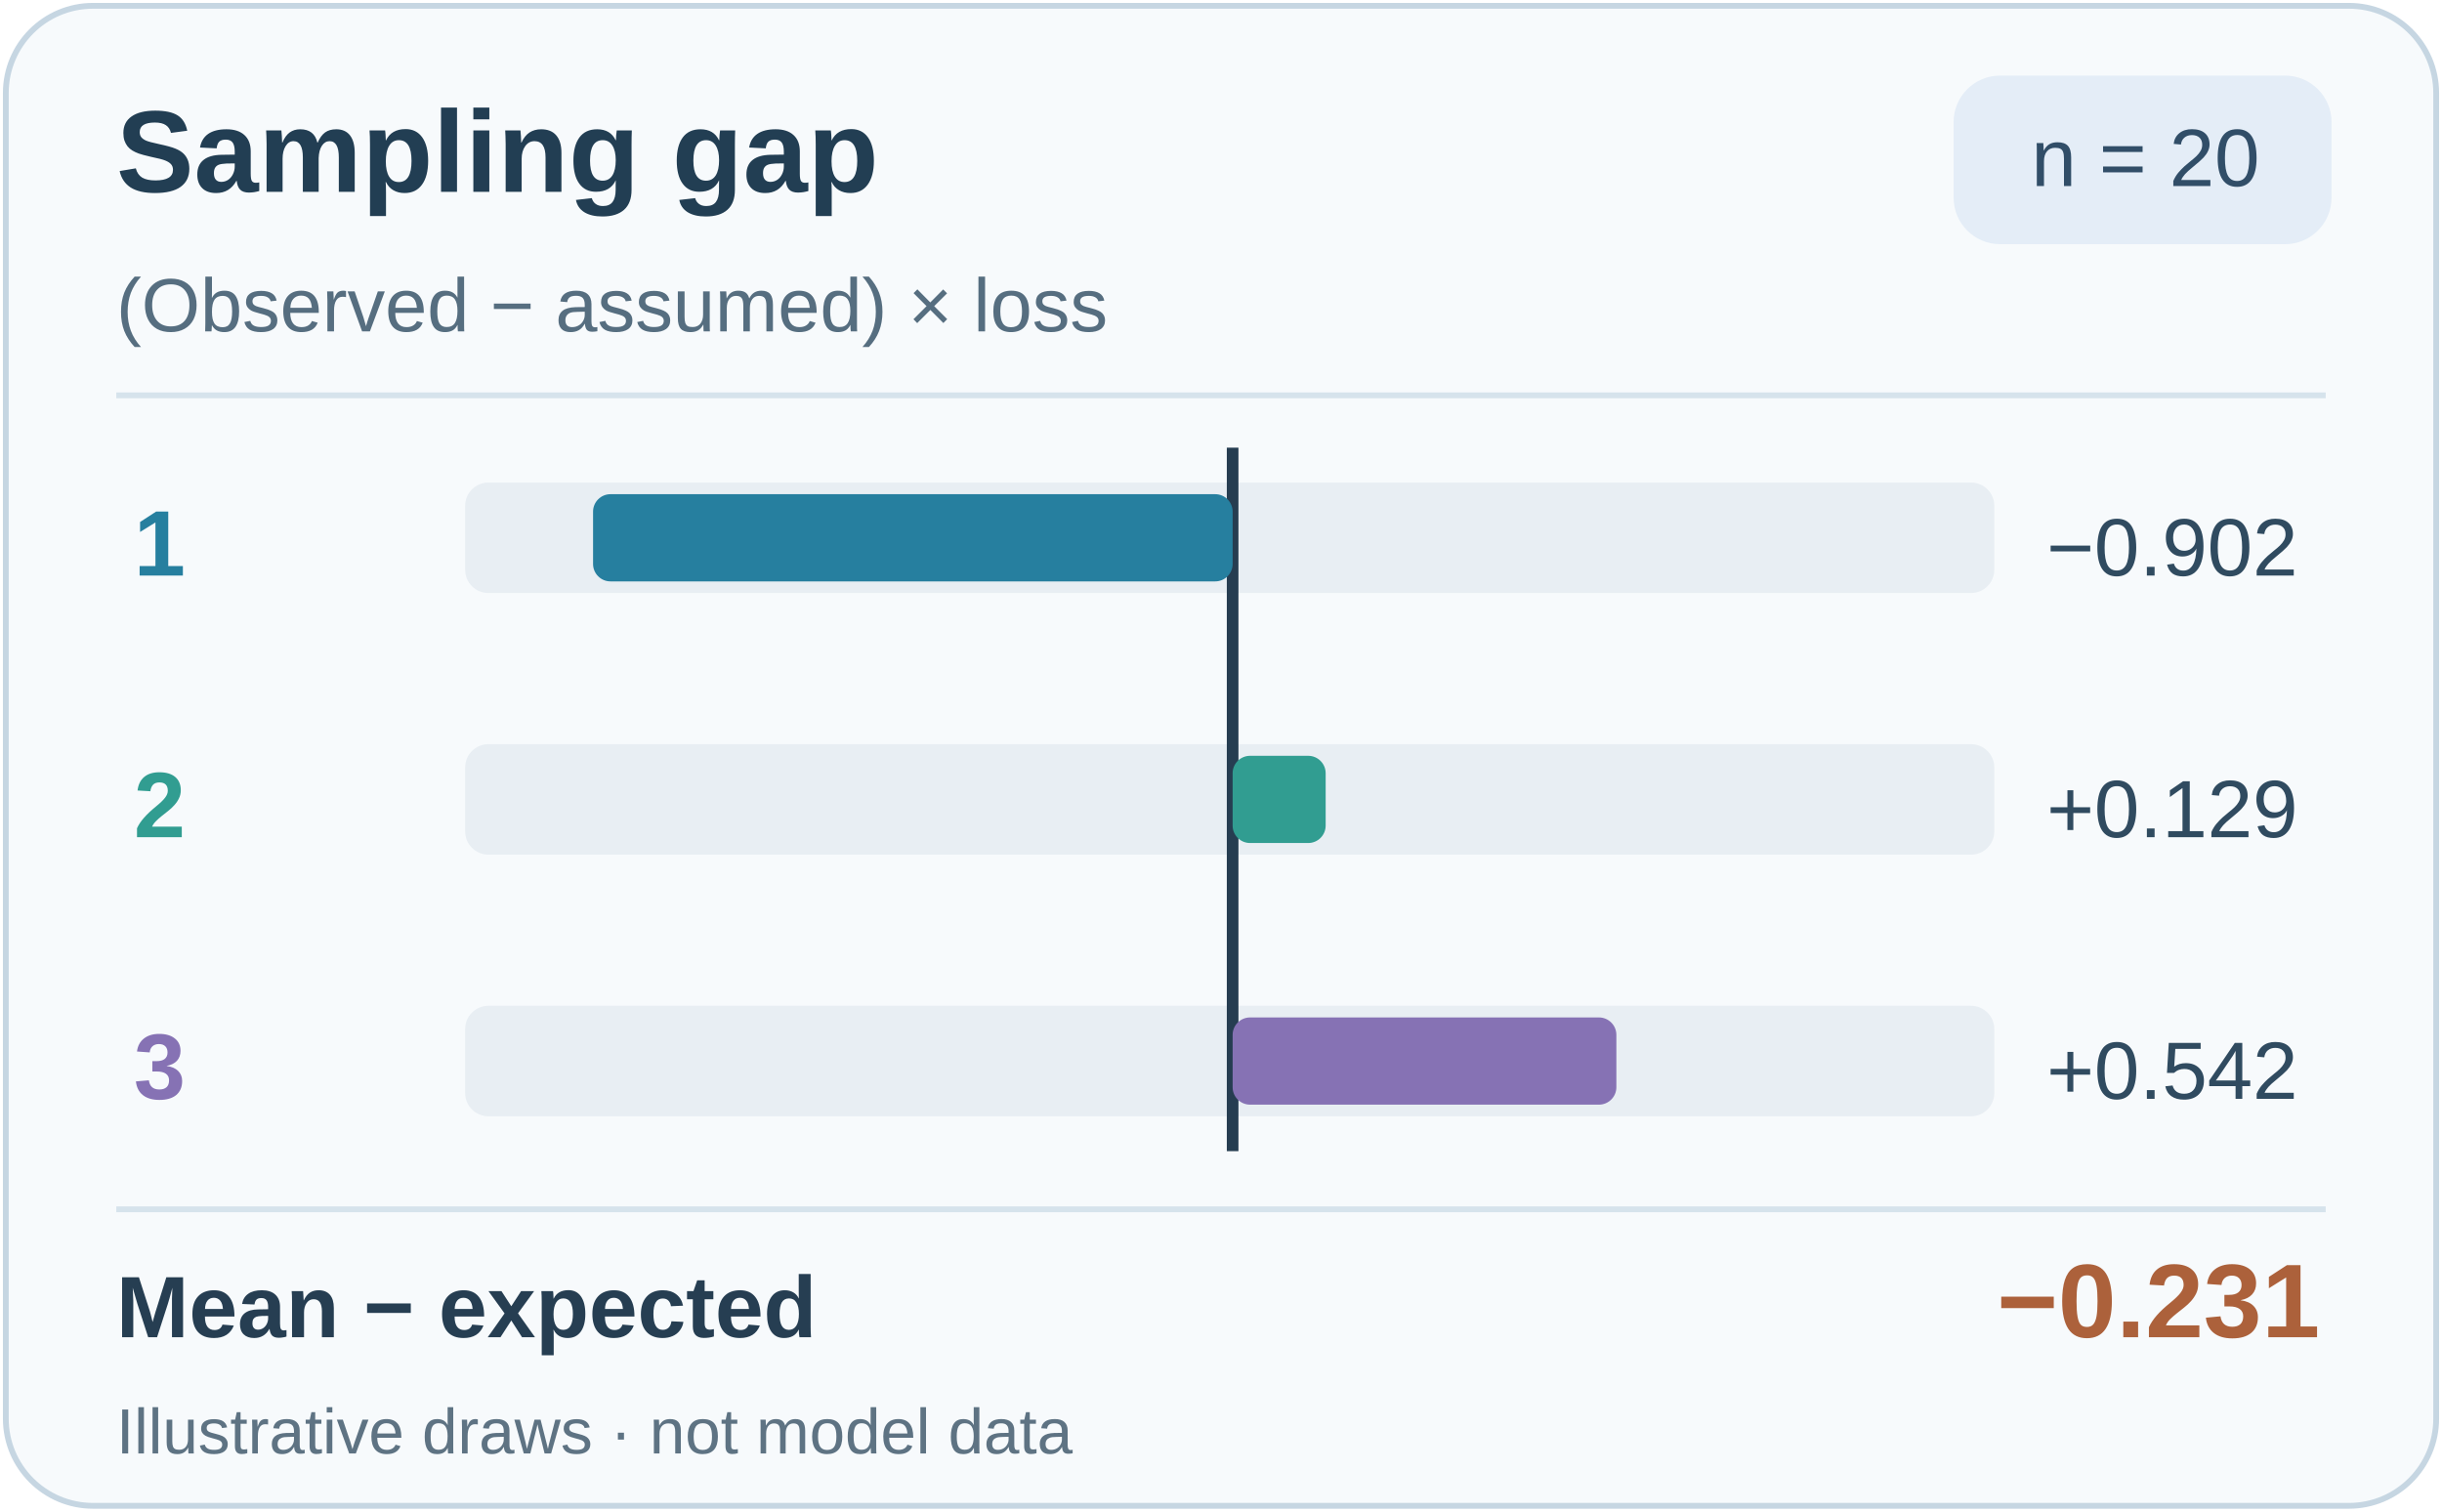
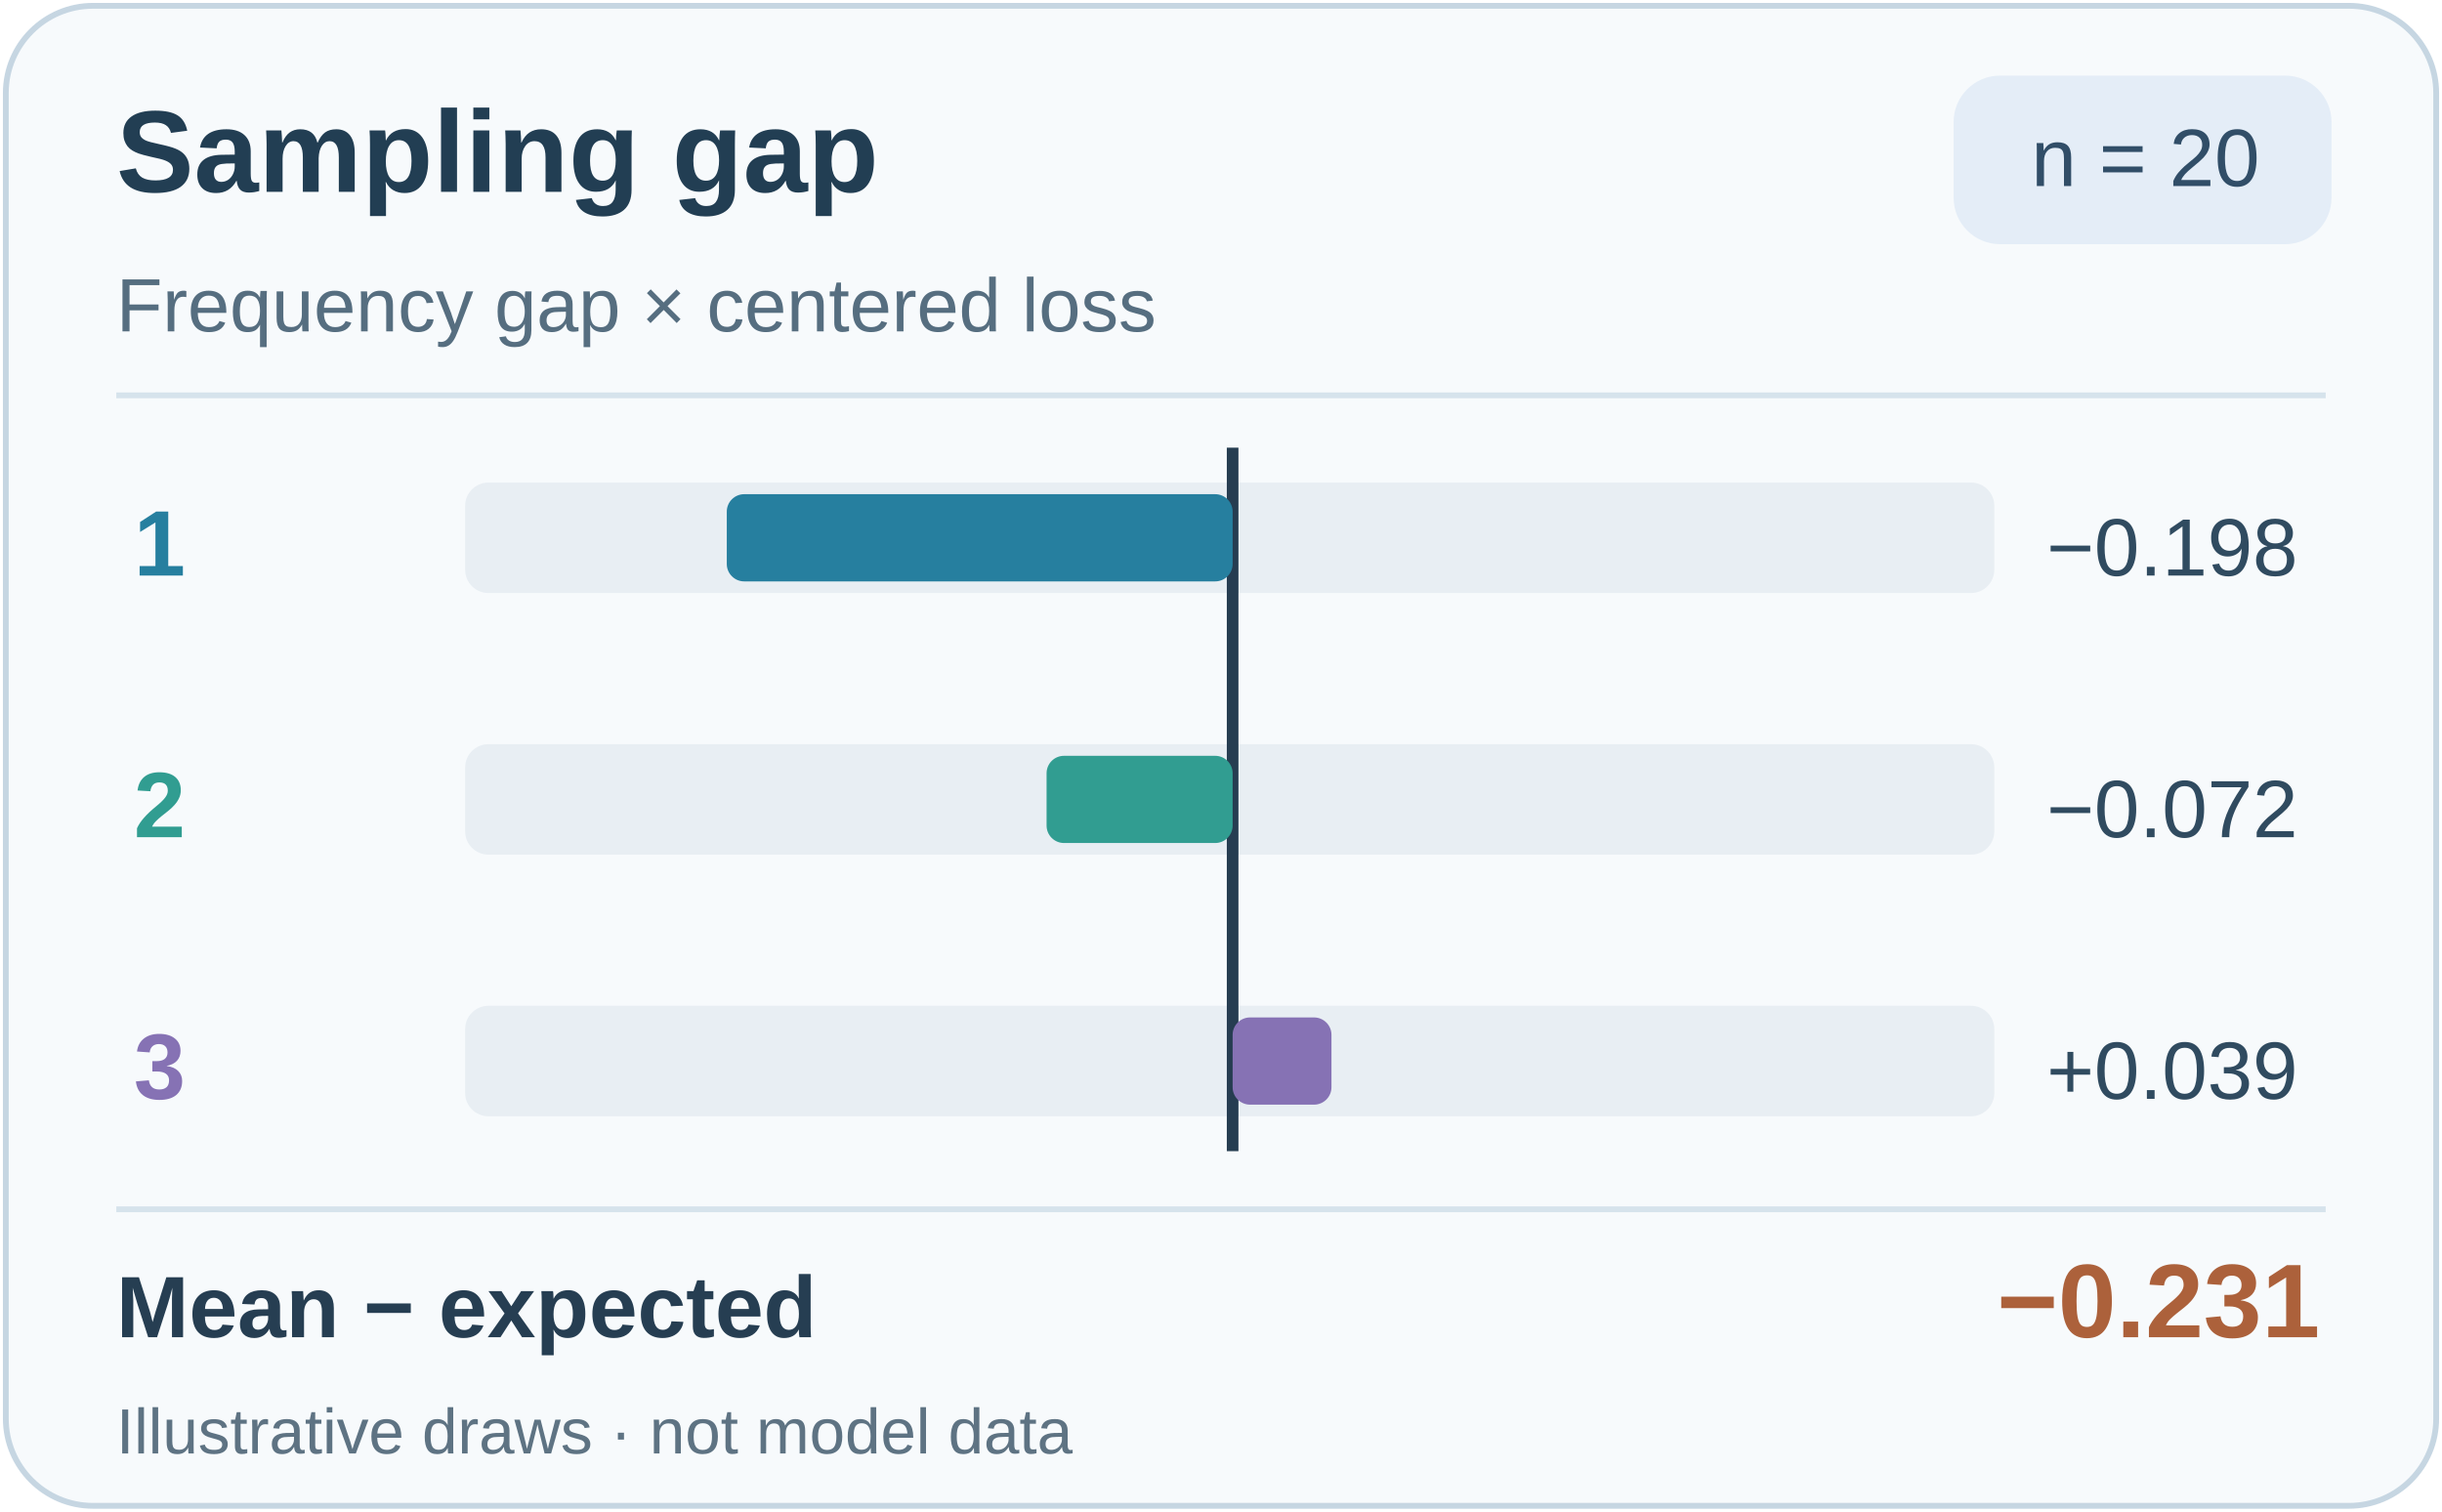
<svg xmlns="http://www.w3.org/2000/svg" viewBox="0 0 420 260" role="img" aria-labelledby="t d">
  <rect x="1" y="1" width="418" height="258" rx="15" fill="#f7fafc" stroke="#c6d6e2" />
  <text x="20" y="33" font-size="20" font-family="Arial,sans-serif" font-weight="700" fill="#223e53">Sampling gap</text>
  <rect x="336" y="13" width="65" height="29" rx="8" fill="#e4edf7" />
  <text x="369" y="32" text-anchor="middle" font-size="14" font-family="Arial,sans-serif" fill="#314e68">n = 20</text>
-   <text x="20" y="57" font-size="13" font-family="Arial,sans-serif" fill="#566e80">(Observed − assumed) × loss</text>
+   <text x="20" y="57" font-size="13" font-family="Arial,sans-serif" fill="#566e80">Frequency gap × centered loss</text>
  <path d="M20 68H400" stroke="#d6e3ec" />
  <rect x="80" y="83" width="263" height="19" rx="4" fill="#e8eef3" />
  <rect x="80" y="128" width="263" height="19" rx="4" fill="#e8eef3" />
  <rect x="80" y="173" width="263" height="19" rx="4" fill="#e8eef3" />
  <path d="M212 77V198" stroke="#263d51" stroke-width="2" />
  <text x="23" y="99" font-family="Arial,sans-serif" font-size="16" font-weight="700" fill="#267f9f">1</text>
  <text x="23" y="144" font-family="Arial,sans-serif" font-size="16" font-weight="700" fill="#319d91">2</text>
  <text x="23" y="189" font-family="Arial,sans-serif" font-size="16" font-weight="700" fill="#8672b4">3</text>
-   <rect x="102" y="85" width="110" height="15" rx="3" fill="#267f9f" />
-   <rect x="212" y="130" width="16" height="15" rx="3" fill="#319d91" />
-   <rect x="212" y="175" width="66" height="15" rx="3" fill="#8672b4" />
-   <text x="352" y="99" font-size="14" font-family="Arial,sans-serif" fill="#304b60">−0.902</text>
-   <text x="352" y="144" font-size="14" font-family="Arial,sans-serif" fill="#304b60">+0.129</text>
-   <text x="352" y="189" font-size="14" font-family="Arial,sans-serif" fill="#304b60">+0.542</text>
+   <rect x="125" y="85" width="87" height="15" rx="3" fill="#267f9f" />
+   <rect x="180" y="130" width="32" height="15" rx="3" fill="#319d91" />
+   <rect x="212" y="175" width="17" height="15" rx="3" fill="#8672b4" />
+   <text x="352" y="99" font-size="14" font-family="Arial,sans-serif" fill="#304b60">−0.198</text>
+   <text x="352" y="144" font-size="14" font-family="Arial,sans-serif" fill="#304b60">−0.072</text>
+   <text x="352" y="189" font-size="14" font-family="Arial,sans-serif" fill="#304b60">+0.039</text>
  <path d="M20 208H400" stroke="#d6e3ec" />
  <text x="20" y="230" font-size="15" font-family="Arial,sans-serif" font-weight="700" fill="#263e52">Mean − expected</text>
  <text x="399" y="230" text-anchor="end" font-size="18" font-family="Arial,sans-serif" font-weight="700" fill="#ac613b">−0.231</text>
  <text x="20" y="250" font-size="11" font-family="Arial,sans-serif" fill="#5e7383">Illustrative draws · not model data</text>
</svg>
